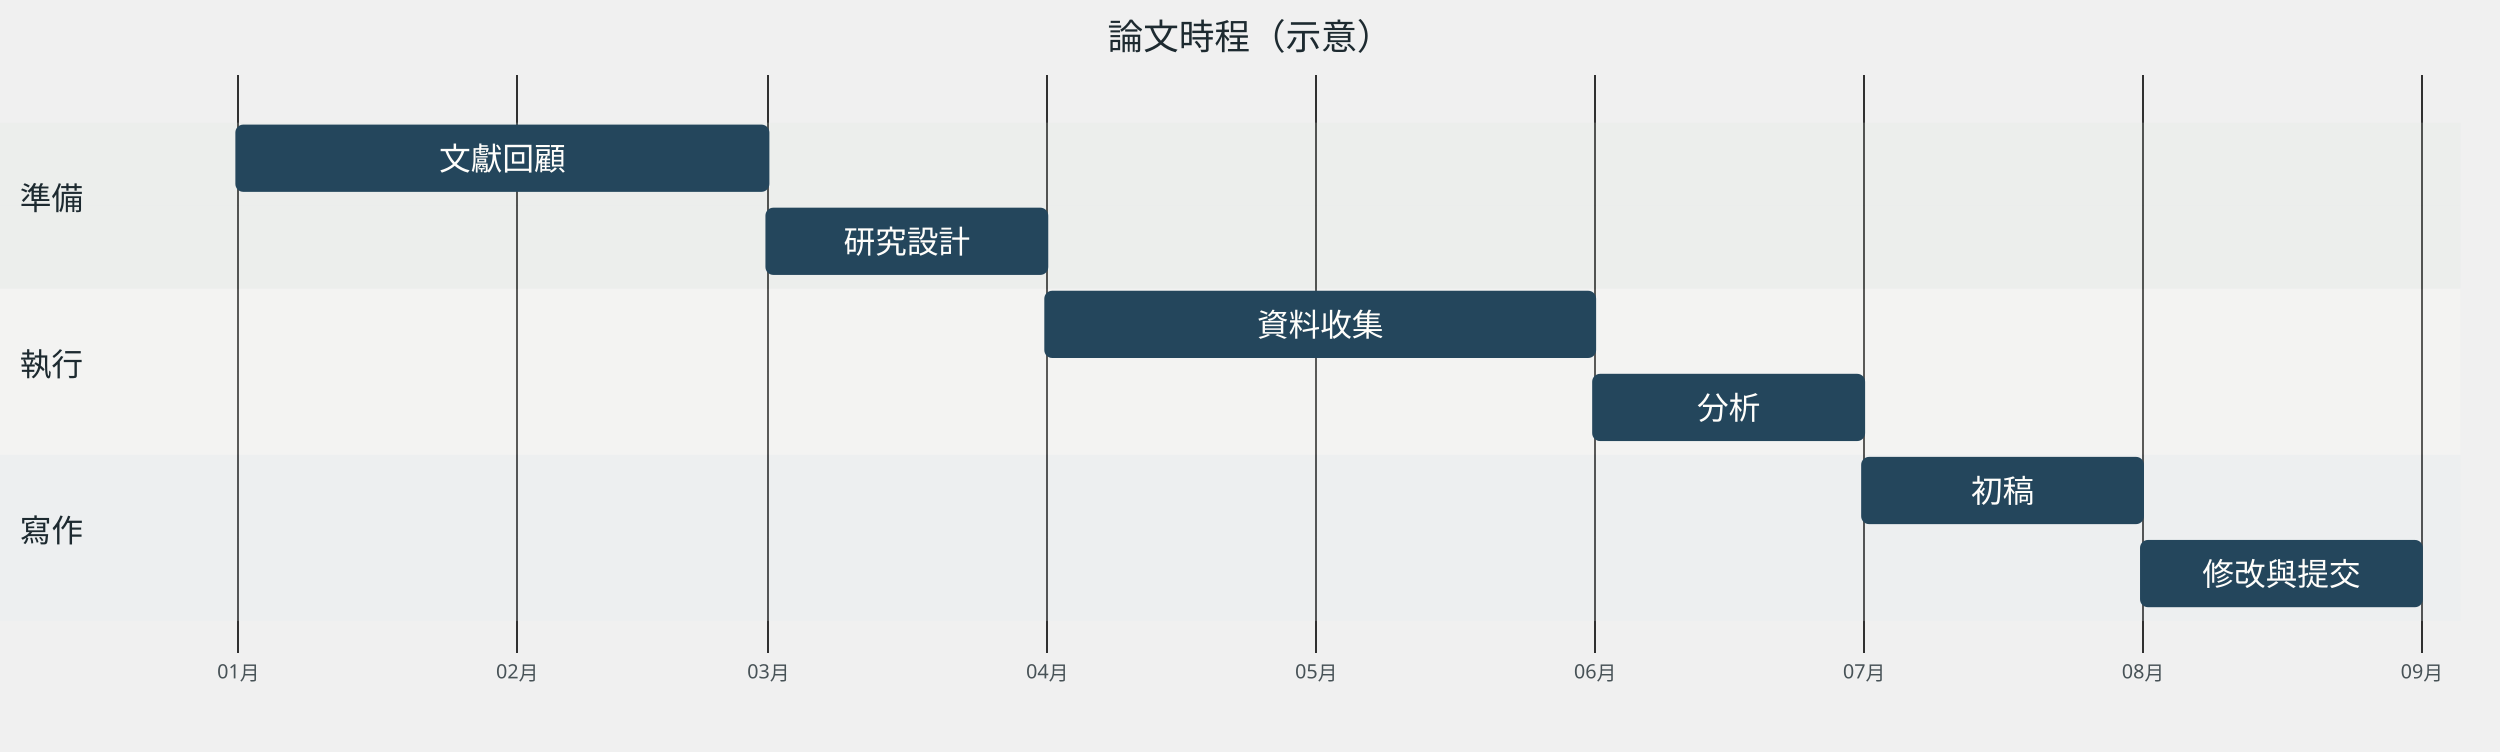
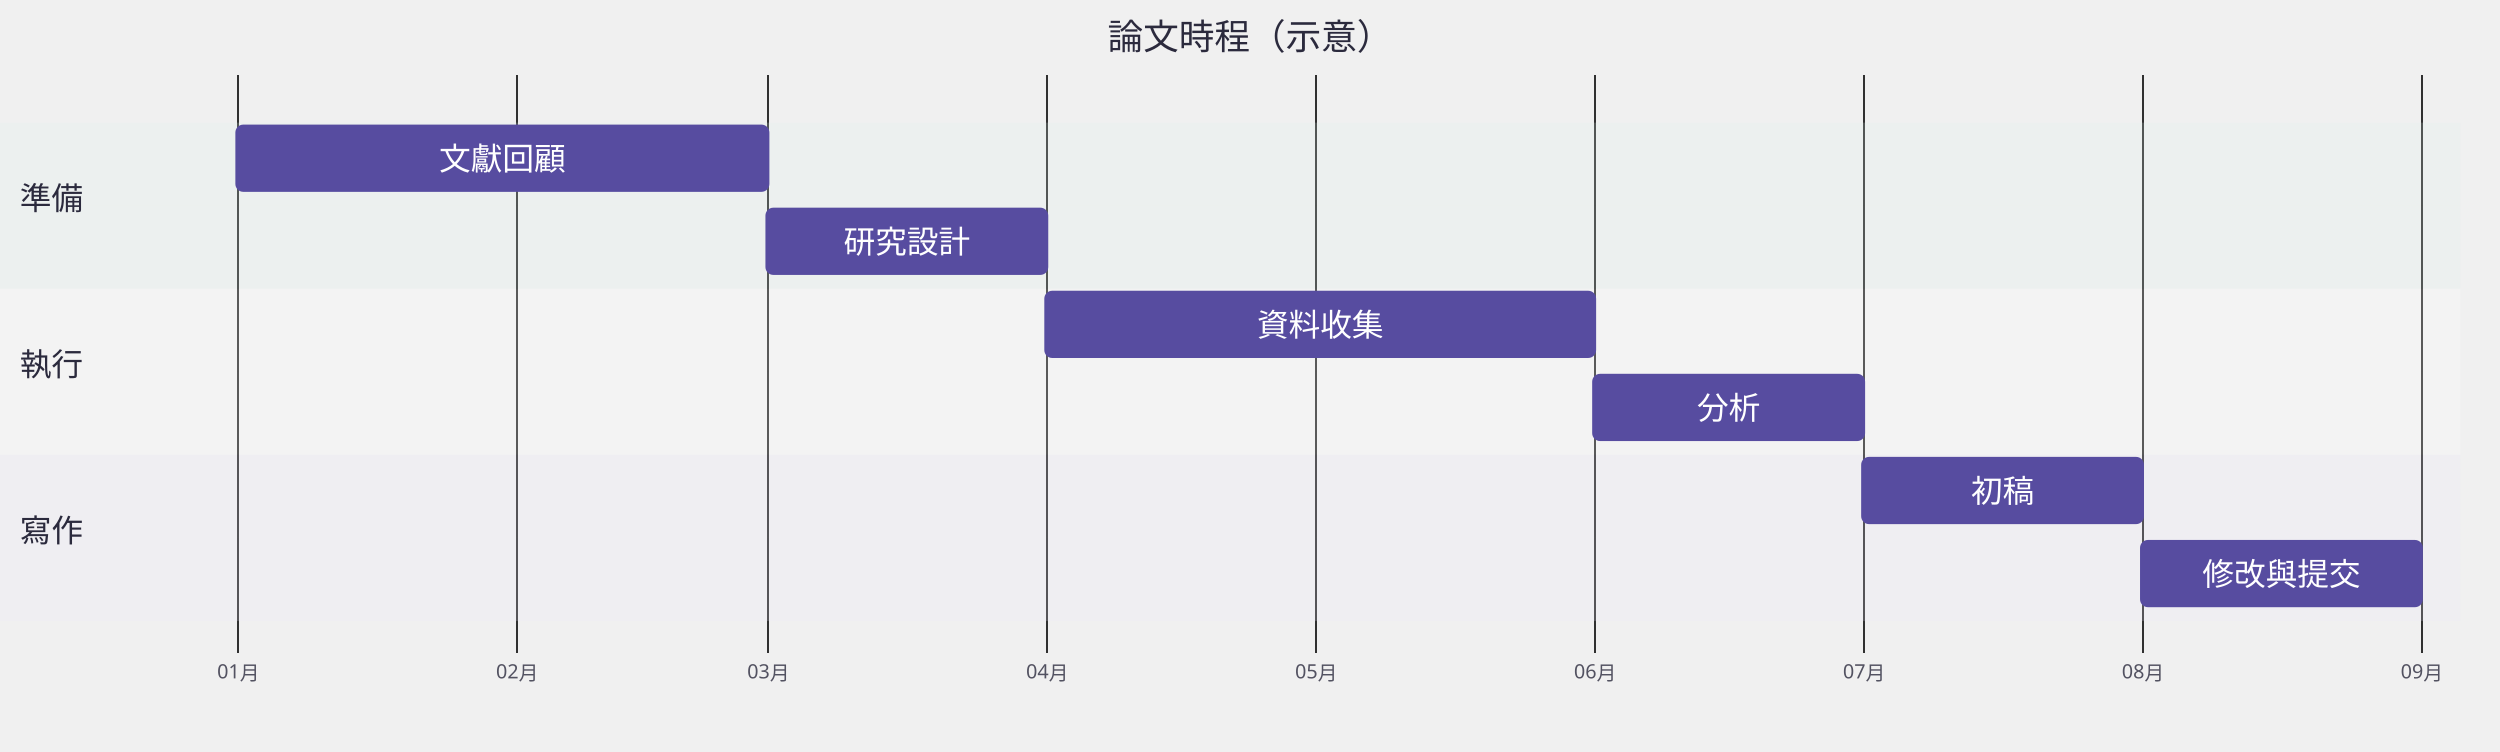
<svg xmlns="http://www.w3.org/2000/svg" id="svg_gantt" width="100%" viewBox="0 0 1264 380" style="max-width: 1264px;" role="graphics-document document" aria-roledescription="gantt">
-   <style>#svg_gantt{font-family:'Noto Sans TC','Microsoft JhengHei','PingFang TC','Segoe UI',sans-serif;font-size:18px;fill:#1D2A30;}@keyframes edge-animation-frame{from{stroke-dashoffset:0;}}@keyframes dash{to{stroke-dashoffset:0;}}#svg_gantt .edge-animation-slow{stroke-dasharray:9,5!important;stroke-dashoffset:900;animation:dash 50s linear infinite;stroke-linecap:round;}#svg_gantt .edge-animation-fast{stroke-dasharray:9,5!important;stroke-dashoffset:900;animation:dash 20s linear infinite;stroke-linecap:round;}#svg_gantt .error-icon{fill:#DCE4DD;}#svg_gantt .error-text{fill:#1D2A30;stroke:#1D2A30;}#svg_gantt .edge-thickness-normal{stroke-width:1px;}#svg_gantt .edge-thickness-thick{stroke-width:3.5px;}#svg_gantt .edge-pattern-solid{stroke-dasharray:0;}#svg_gantt .edge-thickness-invisible{stroke-width:0;fill:none;}#svg_gantt .edge-pattern-dashed{stroke-dasharray:3;}#svg_gantt .edge-pattern-dotted{stroke-dasharray:2;}#svg_gantt .marker{fill:#24465C;stroke:#24465C;}#svg_gantt .marker.cross{stroke:#24465C;}#svg_gantt svg{font-family:'Noto Sans TC','Microsoft JhengHei','PingFang TC','Segoe UI',sans-serif;font-size:18px;}#svg_gantt p{margin:0;}#svg_gantt .mermaid-main-font{font-family:'Noto Sans TC','Microsoft JhengHei','PingFang TC','Segoe UI',sans-serif;}#svg_gantt .exclude-range{fill:#eeeeee;}#svg_gantt .section{stroke:none;opacity:0.2;}#svg_gantt .section0{fill:#DCE4DD;}#svg_gantt .section2{fill:#DFE9EF;}#svg_gantt .section1,#svg_gantt .section3{fill:#FFFEFB;opacity:0.2;}#svg_gantt .sectionTitle0{fill:#1D2A30;}#svg_gantt .sectionTitle1{fill:#1D2A30;}#svg_gantt .sectionTitle2{fill:#1D2A30;}#svg_gantt .sectionTitle3{fill:#1D2A30;}#svg_gantt .sectionTitle{text-anchor:start;font-family:'Noto Sans TC','Microsoft JhengHei','PingFang TC','Segoe UI',sans-serif;}#svg_gantt .grid .tick{stroke:#D7D0C6;opacity:0.8;shape-rendering:crispEdges;}#svg_gantt .grid .tick text{font-family:'Noto Sans TC','Microsoft JhengHei','PingFang TC','Segoe UI',sans-serif;fill:#1D2A30;}#svg_gantt .grid path{stroke-width:0;}#svg_gantt .today{fill:none;stroke:#7B4230;stroke-width:2px;}#svg_gantt .task{stroke-width:2;}#svg_gantt .taskText{text-anchor:middle;font-family:'Noto Sans TC','Microsoft JhengHei','PingFang TC','Segoe UI',sans-serif;}#svg_gantt .taskTextOutsideRight{fill:#1D2A30;text-anchor:start;font-family:'Noto Sans TC','Microsoft JhengHei','PingFang TC','Segoe UI',sans-serif;}#svg_gantt .taskTextOutsideLeft{fill:#1D2A30;text-anchor:end;}#svg_gantt .task.clickable{cursor:pointer;}#svg_gantt .taskText.clickable{cursor:pointer;fill:#1D2A30!important;font-weight:bold;}#svg_gantt .taskTextOutsideLeft.clickable{cursor:pointer;fill:#1D2A30!important;font-weight:bold;}#svg_gantt .taskTextOutsideRight.clickable{cursor:pointer;fill:#1D2A30!important;font-weight:bold;}#svg_gantt .taskText0,#svg_gantt .taskText1,#svg_gantt .taskText2,#svg_gantt .taskText3{fill:#FFFEFB;}#svg_gantt .task0,#svg_gantt .task1,#svg_gantt .task2,#svg_gantt .task3{fill:#24465C;stroke:#24465C;}#svg_gantt .taskTextOutside0,#svg_gantt .taskTextOutside2{fill:#1D2A30;}#svg_gantt .taskTextOutside1,#svg_gantt .taskTextOutside3{fill:#1D2A30;}#svg_gantt .active0,#svg_gantt .active1,#svg_gantt .active2,#svg_gantt .active3{fill:#7B4230;stroke:#5e3324;}#svg_gantt .activeText0,#svg_gantt .activeText1,#svg_gantt .activeText2,#svg_gantt .activeText3{fill:#1D2A30!important;}#svg_gantt .done0,#svg_gantt .done1,#svg_gantt .done2,#svg_gantt .done3{stroke:#B8CCC9;fill:#B8AEA1;stroke-width:2;}#svg_gantt .doneText0,#svg_gantt .doneText1,#svg_gantt .doneText2,#svg_gantt .doneText3{fill:#1D2A30!important;}#svg_gantt .doneText0.taskTextOutsideLeft,#svg_gantt .doneText0.taskTextOutsideRight,#svg_gantt .doneText1.taskTextOutsideLeft,#svg_gantt .doneText1.taskTextOutsideRight,#svg_gantt .doneText2.taskTextOutsideLeft,#svg_gantt .doneText2.taskTextOutsideRight,#svg_gantt .doneText3.taskTextOutsideLeft,#svg_gantt .doneText3.taskTextOutsideRight{fill:#1D2A30!important;}#svg_gantt .crit0,#svg_gantt .crit1,#svg_gantt .crit2,#svg_gantt .crit3{stroke:#ff8888;fill:red;stroke-width:2;}#svg_gantt .activeCrit0,#svg_gantt .activeCrit1,#svg_gantt .activeCrit2,#svg_gantt .activeCrit3{stroke:#ff8888;fill:#7B4230;stroke-width:2;}#svg_gantt .doneCrit0,#svg_gantt .doneCrit1,#svg_gantt .doneCrit2,#svg_gantt .doneCrit3{stroke:#ff8888;fill:#B8AEA1;stroke-width:2;cursor:pointer;shape-rendering:crispEdges;}#svg_gantt .milestone{transform:rotate(45deg) scale(0.8,0.8);}#svg_gantt .milestoneText{font-style:italic;}#svg_gantt .doneCritText0,#svg_gantt .doneCritText1,#svg_gantt .doneCritText2,#svg_gantt .doneCritText3{fill:#1D2A30!important;}#svg_gantt .doneCritText0.taskTextOutsideLeft,#svg_gantt .doneCritText0.taskTextOutsideRight,#svg_gantt .doneCritText1.taskTextOutsideLeft,#svg_gantt .doneCritText1.taskTextOutsideRight,#svg_gantt .doneCritText2.taskTextOutsideLeft,#svg_gantt .doneCritText2.taskTextOutsideRight,#svg_gantt .doneCritText3.taskTextOutsideLeft,#svg_gantt .doneCritText3.taskTextOutsideRight{fill:#1D2A30!important;}#svg_gantt .vert{stroke:navy;}#svg_gantt .vertText{font-size:15px;text-anchor:middle;fill:navy!important;}#svg_gantt .activeCritText0,#svg_gantt .activeCritText1,#svg_gantt .activeCritText2,#svg_gantt .activeCritText3{fill:#1D2A30!important;}#svg_gantt .titleText{text-anchor:middle;font-size:18px;fill:#1D2A30;font-family:'Noto Sans TC','Microsoft JhengHei','PingFang TC','Segoe UI',sans-serif;}#svg_gantt .node .neo-node{stroke:#24465C;}#svg_gantt [data-look="neo"].node rect,#svg_gantt [data-look="neo"].cluster rect,#svg_gantt [data-look="neo"].node polygon{stroke:url(#svg_gantt-gradient);filter:drop-shadow( 1px 2px 2px rgba(185,185,185,1));}#svg_gantt [data-look="neo"].swimlane.cluster rect{filter:none;}#svg_gantt [data-look="neo"].node path{stroke:url(#svg_gantt-gradient);stroke-width:1px;}#svg_gantt [data-look="neo"].node .outer-path{filter:drop-shadow( 1px 2px 2px rgba(185,185,185,1));}#svg_gantt [data-look="neo"].node .neo-line path{stroke:#24465C;filter:none;}#svg_gantt [data-look="neo"].node circle{stroke:url(#svg_gantt-gradient);filter:drop-shadow( 1px 2px 2px rgba(185,185,185,1));}#svg_gantt [data-look="neo"].node circle .state-start{fill:#000000;}#svg_gantt [data-look="neo"].icon-shape .icon{fill:url(#svg_gantt-gradient);filter:drop-shadow( 1px 2px 2px rgba(185,185,185,1));}#svg_gantt [data-look="neo"].icon-shape .icon-neo path{stroke:url(#svg_gantt-gradient);filter:drop-shadow( 1px 2px 2px rgba(185,185,185,1));}#svg_gantt :root{--mermaid-font-family:'Noto Sans TC','Microsoft JhengHei','PingFang TC','Segoe UI',sans-serif;}</style>
+   <style>#svg_gantt{font-family:'Noto Sans TC','Microsoft JhengHei','PingFang TC','Segoe UI',sans-serif;font-size:18px;fill:#2B2A3D;}@keyframes edge-animation-frame{from{stroke-dashoffset:0;}}@keyframes dash{to{stroke-dashoffset:0;}}#svg_gantt .edge-animation-slow{stroke-dasharray:9,5!important;stroke-dashoffset:900;animation:dash 50s linear infinite;stroke-linecap:round;}#svg_gantt .edge-animation-fast{stroke-dasharray:9,5!important;stroke-dashoffset:900;animation:dash 20s linear infinite;stroke-linecap:round;}#svg_gantt .error-icon{fill:#DDF0EA;}#svg_gantt .error-text{fill:#2B2A3D;stroke:#2B2A3D;}#svg_gantt .edge-thickness-normal{stroke-width:1px;}#svg_gantt .edge-thickness-thick{stroke-width:3.5px;}#svg_gantt .edge-pattern-solid{stroke-dasharray:0;}#svg_gantt .edge-thickness-invisible{stroke-width:0;fill:none;}#svg_gantt .edge-pattern-dashed{stroke-dasharray:3;}#svg_gantt .edge-pattern-dotted{stroke-dasharray:2;}#svg_gantt .marker{fill:#574CA0;stroke:#574CA0;}#svg_gantt .marker.cross{stroke:#574CA0;}#svg_gantt svg{font-family:'Noto Sans TC','Microsoft JhengHei','PingFang TC','Segoe UI',sans-serif;font-size:18px;}#svg_gantt p{margin:0;}#svg_gantt .mermaid-main-font{font-family:'Noto Sans TC','Microsoft JhengHei','PingFang TC','Segoe UI',sans-serif;}#svg_gantt .exclude-range{fill:#eeeeee;}#svg_gantt .section{stroke:none;opacity:0.2;}#svg_gantt .section0{fill:#DDF0EA;}#svg_gantt .section2{fill:#ECE8F8;}#svg_gantt .section1,#svg_gantt .section3{fill:#FFFFFF;opacity:0.2;}#svg_gantt .sectionTitle0{fill:#2B2A3D;}#svg_gantt .sectionTitle1{fill:#2B2A3D;}#svg_gantt .sectionTitle2{fill:#2B2A3D;}#svg_gantt .sectionTitle3{fill:#2B2A3D;}#svg_gantt .sectionTitle{text-anchor:start;font-family:'Noto Sans TC','Microsoft JhengHei','PingFang TC','Segoe UI',sans-serif;}#svg_gantt .grid .tick{stroke:#EADFD7;opacity:0.8;shape-rendering:crispEdges;}#svg_gantt .grid .tick text{font-family:'Noto Sans TC','Microsoft JhengHei','PingFang TC','Segoe UI',sans-serif;fill:#2B2A3D;}#svg_gantt .grid path{stroke-width:0;}#svg_gantt .today{fill:none;stroke:#D0656E;stroke-width:2px;}#svg_gantt .task{stroke-width:2;}#svg_gantt .taskText{text-anchor:middle;font-family:'Noto Sans TC','Microsoft JhengHei','PingFang TC','Segoe UI',sans-serif;}#svg_gantt .taskTextOutsideRight{fill:#2B2A3D;text-anchor:start;font-family:'Noto Sans TC','Microsoft JhengHei','PingFang TC','Segoe UI',sans-serif;}#svg_gantt .taskTextOutsideLeft{fill:#2B2A3D;text-anchor:end;}#svg_gantt .task.clickable{cursor:pointer;}#svg_gantt .taskText.clickable{cursor:pointer;fill:#2B2A3D!important;font-weight:bold;}#svg_gantt .taskTextOutsideLeft.clickable{cursor:pointer;fill:#2B2A3D!important;font-weight:bold;}#svg_gantt .taskTextOutsideRight.clickable{cursor:pointer;fill:#2B2A3D!important;font-weight:bold;}#svg_gantt .taskText0,#svg_gantt .taskText1,#svg_gantt .taskText2,#svg_gantt .taskText3{fill:#FFFFFF;}#svg_gantt .task0,#svg_gantt .task1,#svg_gantt .task2,#svg_gantt .task3{fill:#574CA0;stroke:#574CA0;}#svg_gantt .taskTextOutside0,#svg_gantt .taskTextOutside2{fill:#2B2A3D;}#svg_gantt .taskTextOutside1,#svg_gantt .taskTextOutside3{fill:#2B2A3D;}#svg_gantt .active0,#svg_gantt .active1,#svg_gantt .active2,#svg_gantt .active3{fill:#D0656E;stroke:#B54A54;}#svg_gantt .activeText0,#svg_gantt .activeText1,#svg_gantt .activeText2,#svg_gantt .activeText3{fill:#2B2A3D!important;}#svg_gantt .done0,#svg_gantt .done1,#svg_gantt .done2,#svg_gantt .done3{stroke:#B4DDD0;fill:#D4C5BC;stroke-width:2;}#svg_gantt .doneText0,#svg_gantt .doneText1,#svg_gantt .doneText2,#svg_gantt .doneText3{fill:#2B2A3D!important;}#svg_gantt .doneText0.taskTextOutsideLeft,#svg_gantt .doneText0.taskTextOutsideRight,#svg_gantt .doneText1.taskTextOutsideLeft,#svg_gantt .doneText1.taskTextOutsideRight,#svg_gantt .doneText2.taskTextOutsideLeft,#svg_gantt .doneText2.taskTextOutsideRight,#svg_gantt .doneText3.taskTextOutsideLeft,#svg_gantt .doneText3.taskTextOutsideRight{fill:#2B2A3D!important;}#svg_gantt .crit0,#svg_gantt .crit1,#svg_gantt .crit2,#svg_gantt .crit3{stroke:#ff8888;fill:red;stroke-width:2;}#svg_gantt .activeCrit0,#svg_gantt .activeCrit1,#svg_gantt .activeCrit2,#svg_gantt .activeCrit3{stroke:#ff8888;fill:#D0656E;stroke-width:2;}#svg_gantt .doneCrit0,#svg_gantt .doneCrit1,#svg_gantt .doneCrit2,#svg_gantt .doneCrit3{stroke:#ff8888;fill:#D4C5BC;stroke-width:2;cursor:pointer;shape-rendering:crispEdges;}#svg_gantt .milestone{transform:rotate(45deg) scale(0.8,0.8);}#svg_gantt .milestoneText{font-style:italic;}#svg_gantt .doneCritText0,#svg_gantt .doneCritText1,#svg_gantt .doneCritText2,#svg_gantt .doneCritText3{fill:#2B2A3D!important;}#svg_gantt .doneCritText0.taskTextOutsideLeft,#svg_gantt .doneCritText0.taskTextOutsideRight,#svg_gantt .doneCritText1.taskTextOutsideLeft,#svg_gantt .doneCritText1.taskTextOutsideRight,#svg_gantt .doneCritText2.taskTextOutsideLeft,#svg_gantt .doneCritText2.taskTextOutsideRight,#svg_gantt .doneCritText3.taskTextOutsideLeft,#svg_gantt .doneCritText3.taskTextOutsideRight{fill:#2B2A3D!important;}#svg_gantt .vert{stroke:navy;}#svg_gantt .vertText{font-size:15px;text-anchor:middle;fill:navy!important;}#svg_gantt .activeCritText0,#svg_gantt .activeCritText1,#svg_gantt .activeCritText2,#svg_gantt .activeCritText3{fill:#2B2A3D!important;}#svg_gantt .titleText{text-anchor:middle;font-size:18px;fill:#2B2A3D;font-family:'Noto Sans TC','Microsoft JhengHei','PingFang TC','Segoe UI',sans-serif;}#svg_gantt .node .neo-node{stroke:#574CA0;}#svg_gantt [data-look="neo"].node rect,#svg_gantt [data-look="neo"].cluster rect,#svg_gantt [data-look="neo"].node polygon{stroke:url(#svg_gantt-gradient);filter:drop-shadow( 1px 2px 2px rgba(185,185,185,1));}#svg_gantt [data-look="neo"].swimlane.cluster rect{filter:none;}#svg_gantt [data-look="neo"].node path{stroke:url(#svg_gantt-gradient);stroke-width:1px;}#svg_gantt [data-look="neo"].node .outer-path{filter:drop-shadow( 1px 2px 2px rgba(185,185,185,1));}#svg_gantt [data-look="neo"].node .neo-line path{stroke:#574CA0;filter:none;}#svg_gantt [data-look="neo"].node circle{stroke:url(#svg_gantt-gradient);filter:drop-shadow( 1px 2px 2px rgba(185,185,185,1));}#svg_gantt [data-look="neo"].node circle .state-start{fill:#000000;}#svg_gantt [data-look="neo"].icon-shape .icon{fill:url(#svg_gantt-gradient);filter:drop-shadow( 1px 2px 2px rgba(185,185,185,1));}#svg_gantt [data-look="neo"].icon-shape .icon-neo path{stroke:url(#svg_gantt-gradient);filter:drop-shadow( 1px 2px 2px rgba(185,185,185,1));}#svg_gantt :root{--mermaid-font-family:'Noto Sans TC','Microsoft JhengHei','PingFang TC','Segoe UI',sans-serif;}</style>
  <g />
  <g class="grid" transform="translate(120, 330)" fill="none" font-size="10" font-family="sans-serif" text-anchor="middle">
    <path class="domain" stroke="currentColor" d="M0.5,-292V0.5H1104.5V-292" />
    <g class="tick" opacity="1" transform="translate(0.5,0)">
      <line stroke="currentColor" y2="-292" />
      <text fill="#000" y="3" dy="1em" stroke="none" font-size="10" style="text-anchor: middle;">01月</text>
    </g>
    <g class="tick" opacity="1" transform="translate(141.5,0)">
      <line stroke="currentColor" y2="-292" />
      <text fill="#000" y="3" dy="1em" stroke="none" font-size="10" style="text-anchor: middle;">02月</text>
    </g>
    <g class="tick" opacity="1" transform="translate(268.5,0)">
      <line stroke="currentColor" y2="-292" />
      <text fill="#000" y="3" dy="1em" stroke="none" font-size="10" style="text-anchor: middle;">03月</text>
    </g>
    <g class="tick" opacity="1" transform="translate(409.5,0)">
      <line stroke="currentColor" y2="-292" />
      <text fill="#000" y="3" dy="1em" stroke="none" font-size="10" style="text-anchor: middle;">04月</text>
    </g>
    <g class="tick" opacity="1" transform="translate(545.5,0)">
      <line stroke="currentColor" y2="-292" />
      <text fill="#000" y="3" dy="1em" stroke="none" font-size="10" style="text-anchor: middle;">05月</text>
    </g>
    <g class="tick" opacity="1" transform="translate(686.5,0)">
      <line stroke="currentColor" y2="-292" />
      <text fill="#000" y="3" dy="1em" stroke="none" font-size="10" style="text-anchor: middle;">06月</text>
    </g>
    <g class="tick" opacity="1" transform="translate(822.5,0)">
      <line stroke="currentColor" y2="-292" />
      <text fill="#000" y="3" dy="1em" stroke="none" font-size="10" style="text-anchor: middle;">07月</text>
    </g>
    <g class="tick" opacity="1" transform="translate(963.5,0)">
      <line stroke="currentColor" y2="-292" />
      <text fill="#000" y="3" dy="1em" stroke="none" font-size="10" style="text-anchor: middle;">08月</text>
    </g>
    <g class="tick" opacity="1" transform="translate(1104.5,0)">
      <line stroke="currentColor" y2="-292" />
      <text fill="#000" y="3" dy="1em" stroke="none" font-size="10" style="text-anchor: middle;">09月</text>
    </g>
  </g>
  <g>
    <rect x="0" y="62" width="1244" height="42" class="section section0" />
    <rect x="0" y="104" width="1244" height="42" class="section section0" />
    <rect x="0" y="146" width="1244" height="42" class="section section1" />
    <rect x="0" y="188" width="1244" height="42" class="section section1" />
    <rect x="0" y="230" width="1244" height="42" class="section section2" />
    <rect x="0" y="272" width="1244" height="42" class="section section2" />
  </g>
  <g>
    <rect id="svg_gantt-a1" rx="3" ry="3" x="120" y="64" width="268" height="32" transform-origin="254px 80px" class="task task0 " />
    <rect id="svg_gantt-a2" rx="3" ry="3" x="388" y="106" width="141" height="32" transform-origin="458.5px 122px" class="task task0 " />
    <rect id="svg_gantt-b1" rx="3" ry="3" x="529" y="148" width="277" height="32" transform-origin="667.5px 164px" class="task task1 " />
    <rect id="svg_gantt-b2" rx="3" ry="3" x="806" y="190" width="136" height="32" transform-origin="874px 206px" class="task task1 " />
    <rect id="svg_gantt-c1" rx="3" ry="3" x="942" y="232" width="141" height="32" transform-origin="1012.5px 248px" class="task task2 " />
    <rect id="svg_gantt-c2" rx="3" ry="3" x="1083" y="274" width="141" height="32" transform-origin="1153.5px 290px" class="task task2 " />
    <text id="svg_gantt-a1-text" font-size="16" x="254" y="86" text-height="32" class=" taskText taskText0  width-64">文獻回顧 </text>
    <text id="svg_gantt-a2-text" font-size="16" x="458.5" y="128" text-height="32" class=" taskText taskText0  width-64">研究設計 </text>
    <text id="svg_gantt-b1-text" font-size="16" x="667.5" y="170" text-height="32" class=" taskText taskText1  width-64">資料收集 </text>
    <text id="svg_gantt-b2-text" font-size="16" x="874" y="212" text-height="32" class=" taskText taskText1  width-32">分析 </text>
    <text id="svg_gantt-c1-text" font-size="16" x="1012.5" y="254" text-height="32" class=" taskText taskText2  width-32">初稿 </text>
    <text id="svg_gantt-c2-text" font-size="16" x="1153.5" y="296" text-height="32" class=" taskText taskText2  width-80">修改與提交 </text>
  </g>
  <g>
    <text dy="0em" x="10" y="106" font-size="16" class="sectionTitle sectionTitle0">
      <tspan alignment-baseline="central" x="10">準備</tspan>
    </text>
    <text dy="0em" x="10" y="190" font-size="16" class="sectionTitle sectionTitle1">
      <tspan alignment-baseline="central" x="10">執行</tspan>
    </text>
    <text dy="0em" x="10" y="274" font-size="16" class="sectionTitle sectionTitle2">
      <tspan alignment-baseline="central" x="10">寫作</tspan>
    </text>
  </g>
  <g class="today">
-     <line x1="-362" x2="-362" y1="25" y2="355" class="today" />
+     <line x1="-361" x2="-361" y1="25" y2="355" class="today" />
  </g>
  <text x="632" y="25" class="titleText">論文時程（示意）</text>
</svg>
